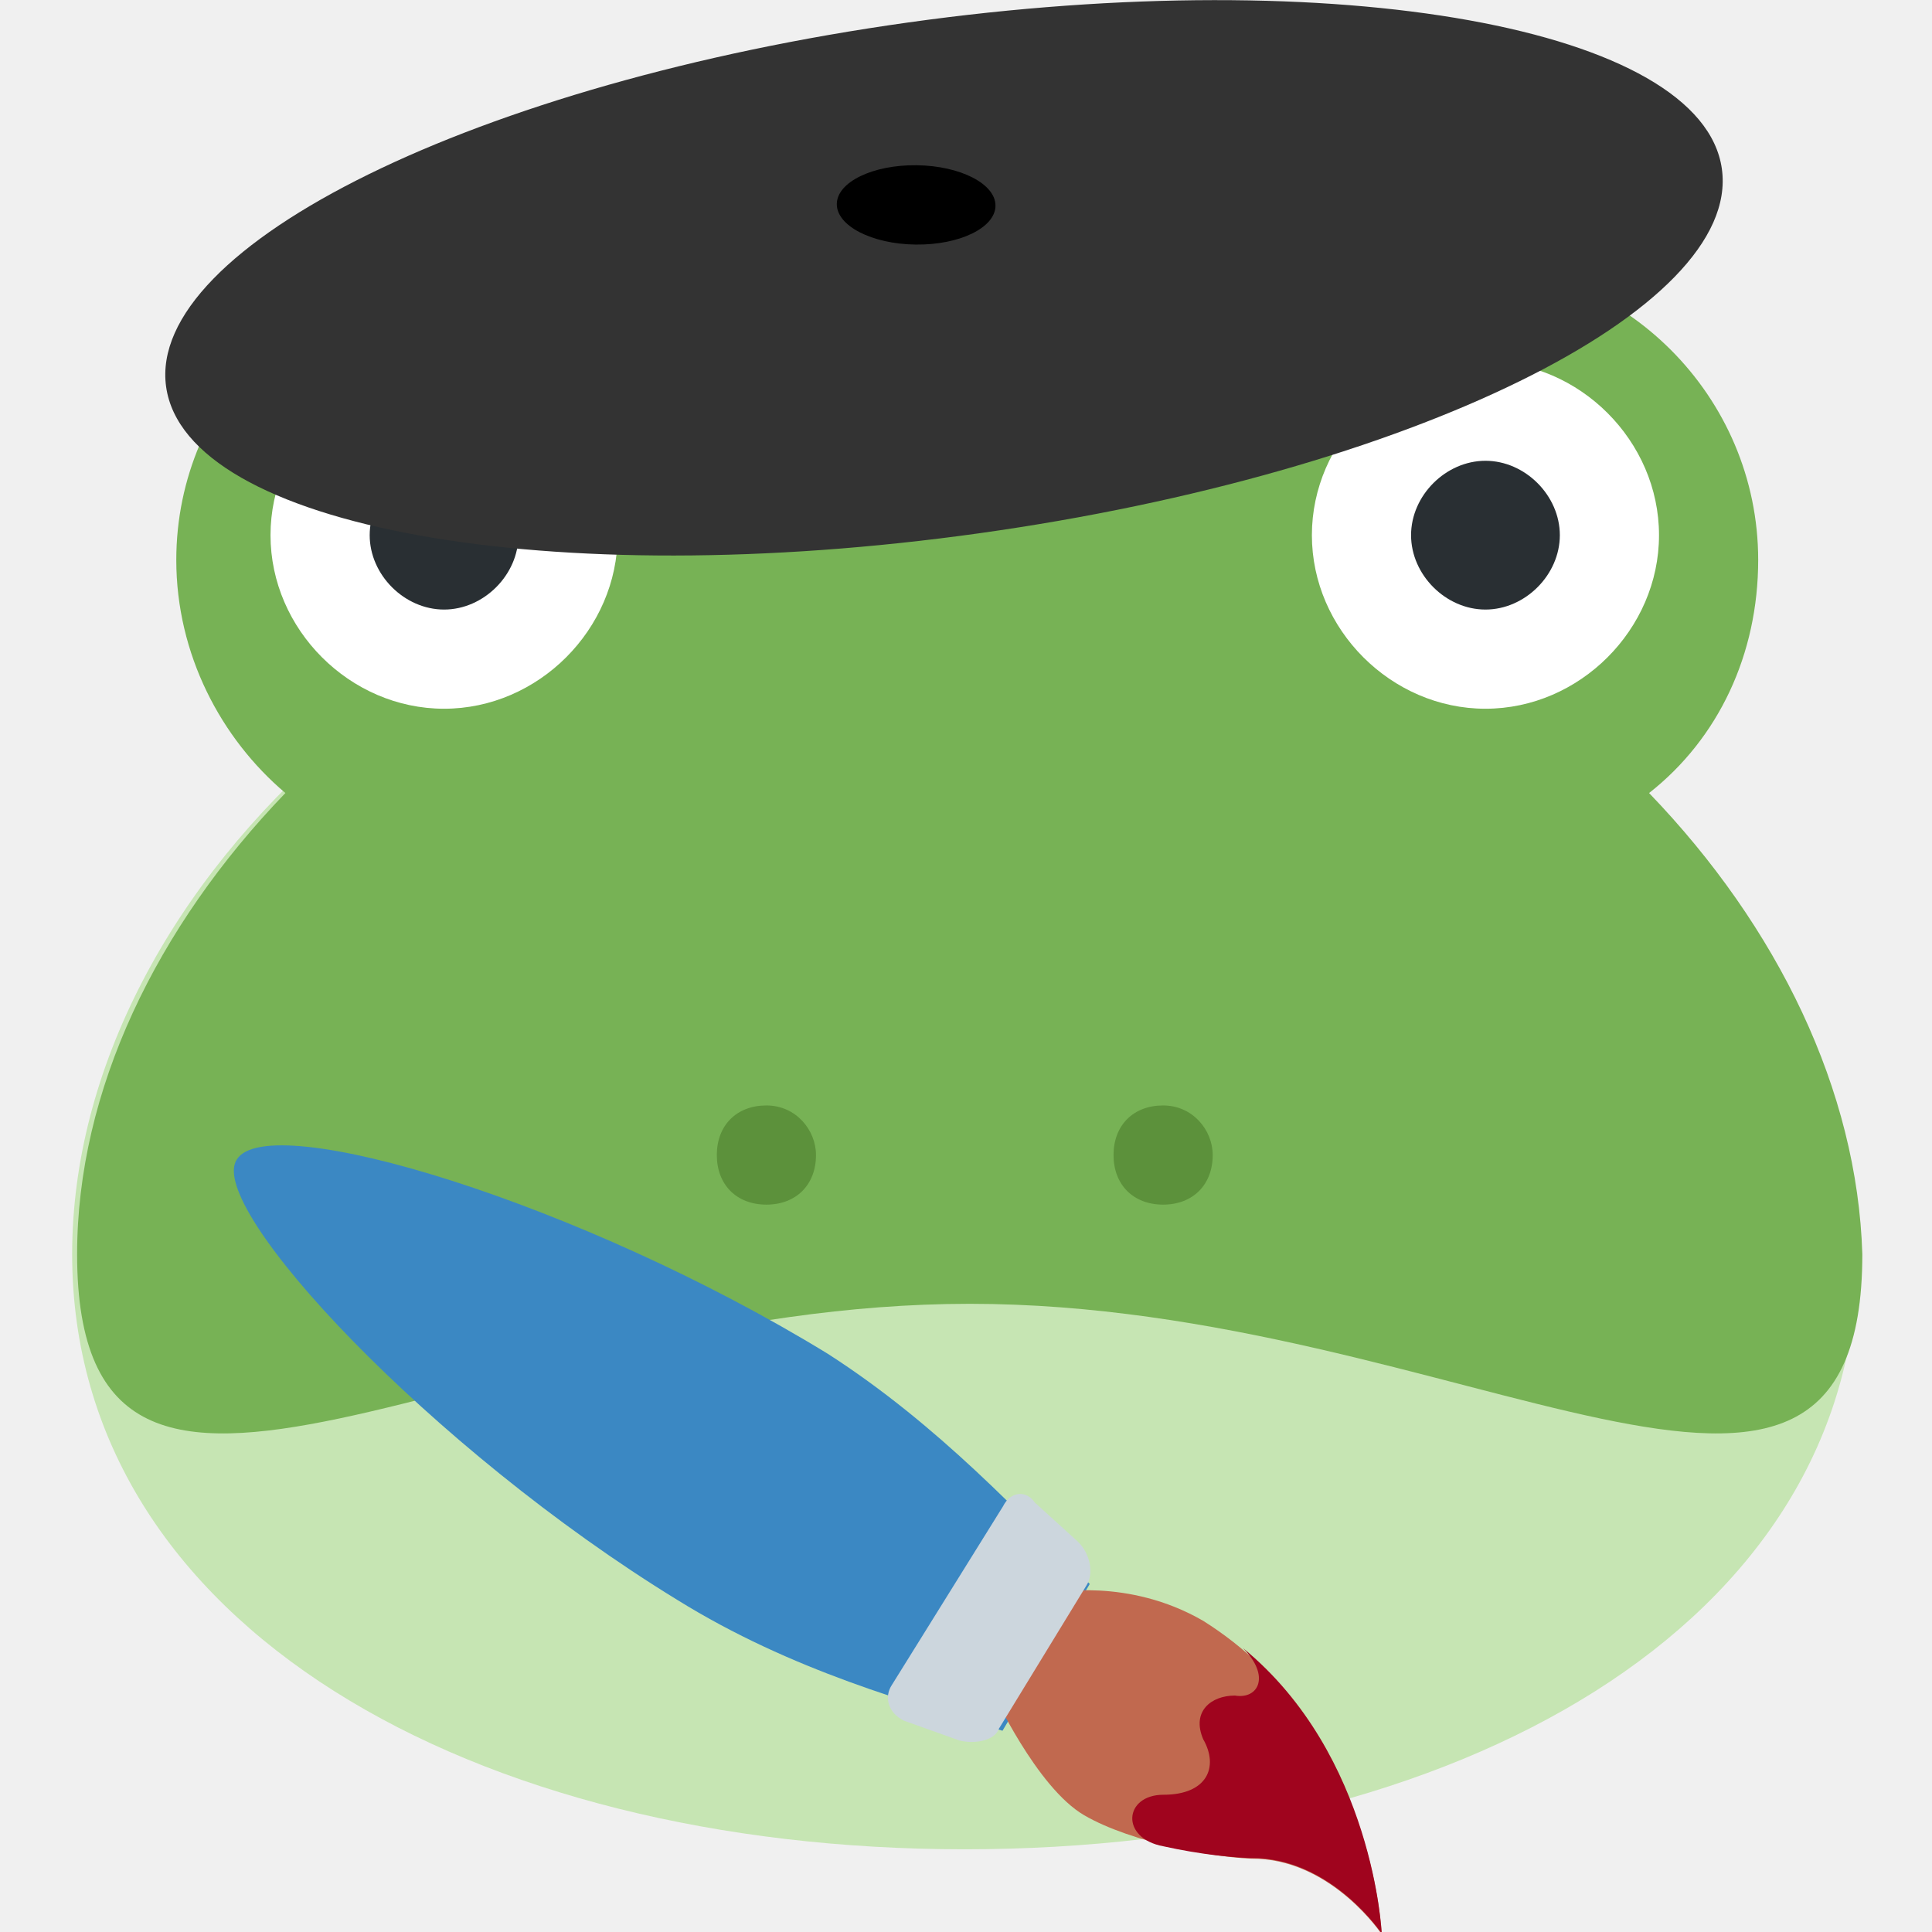
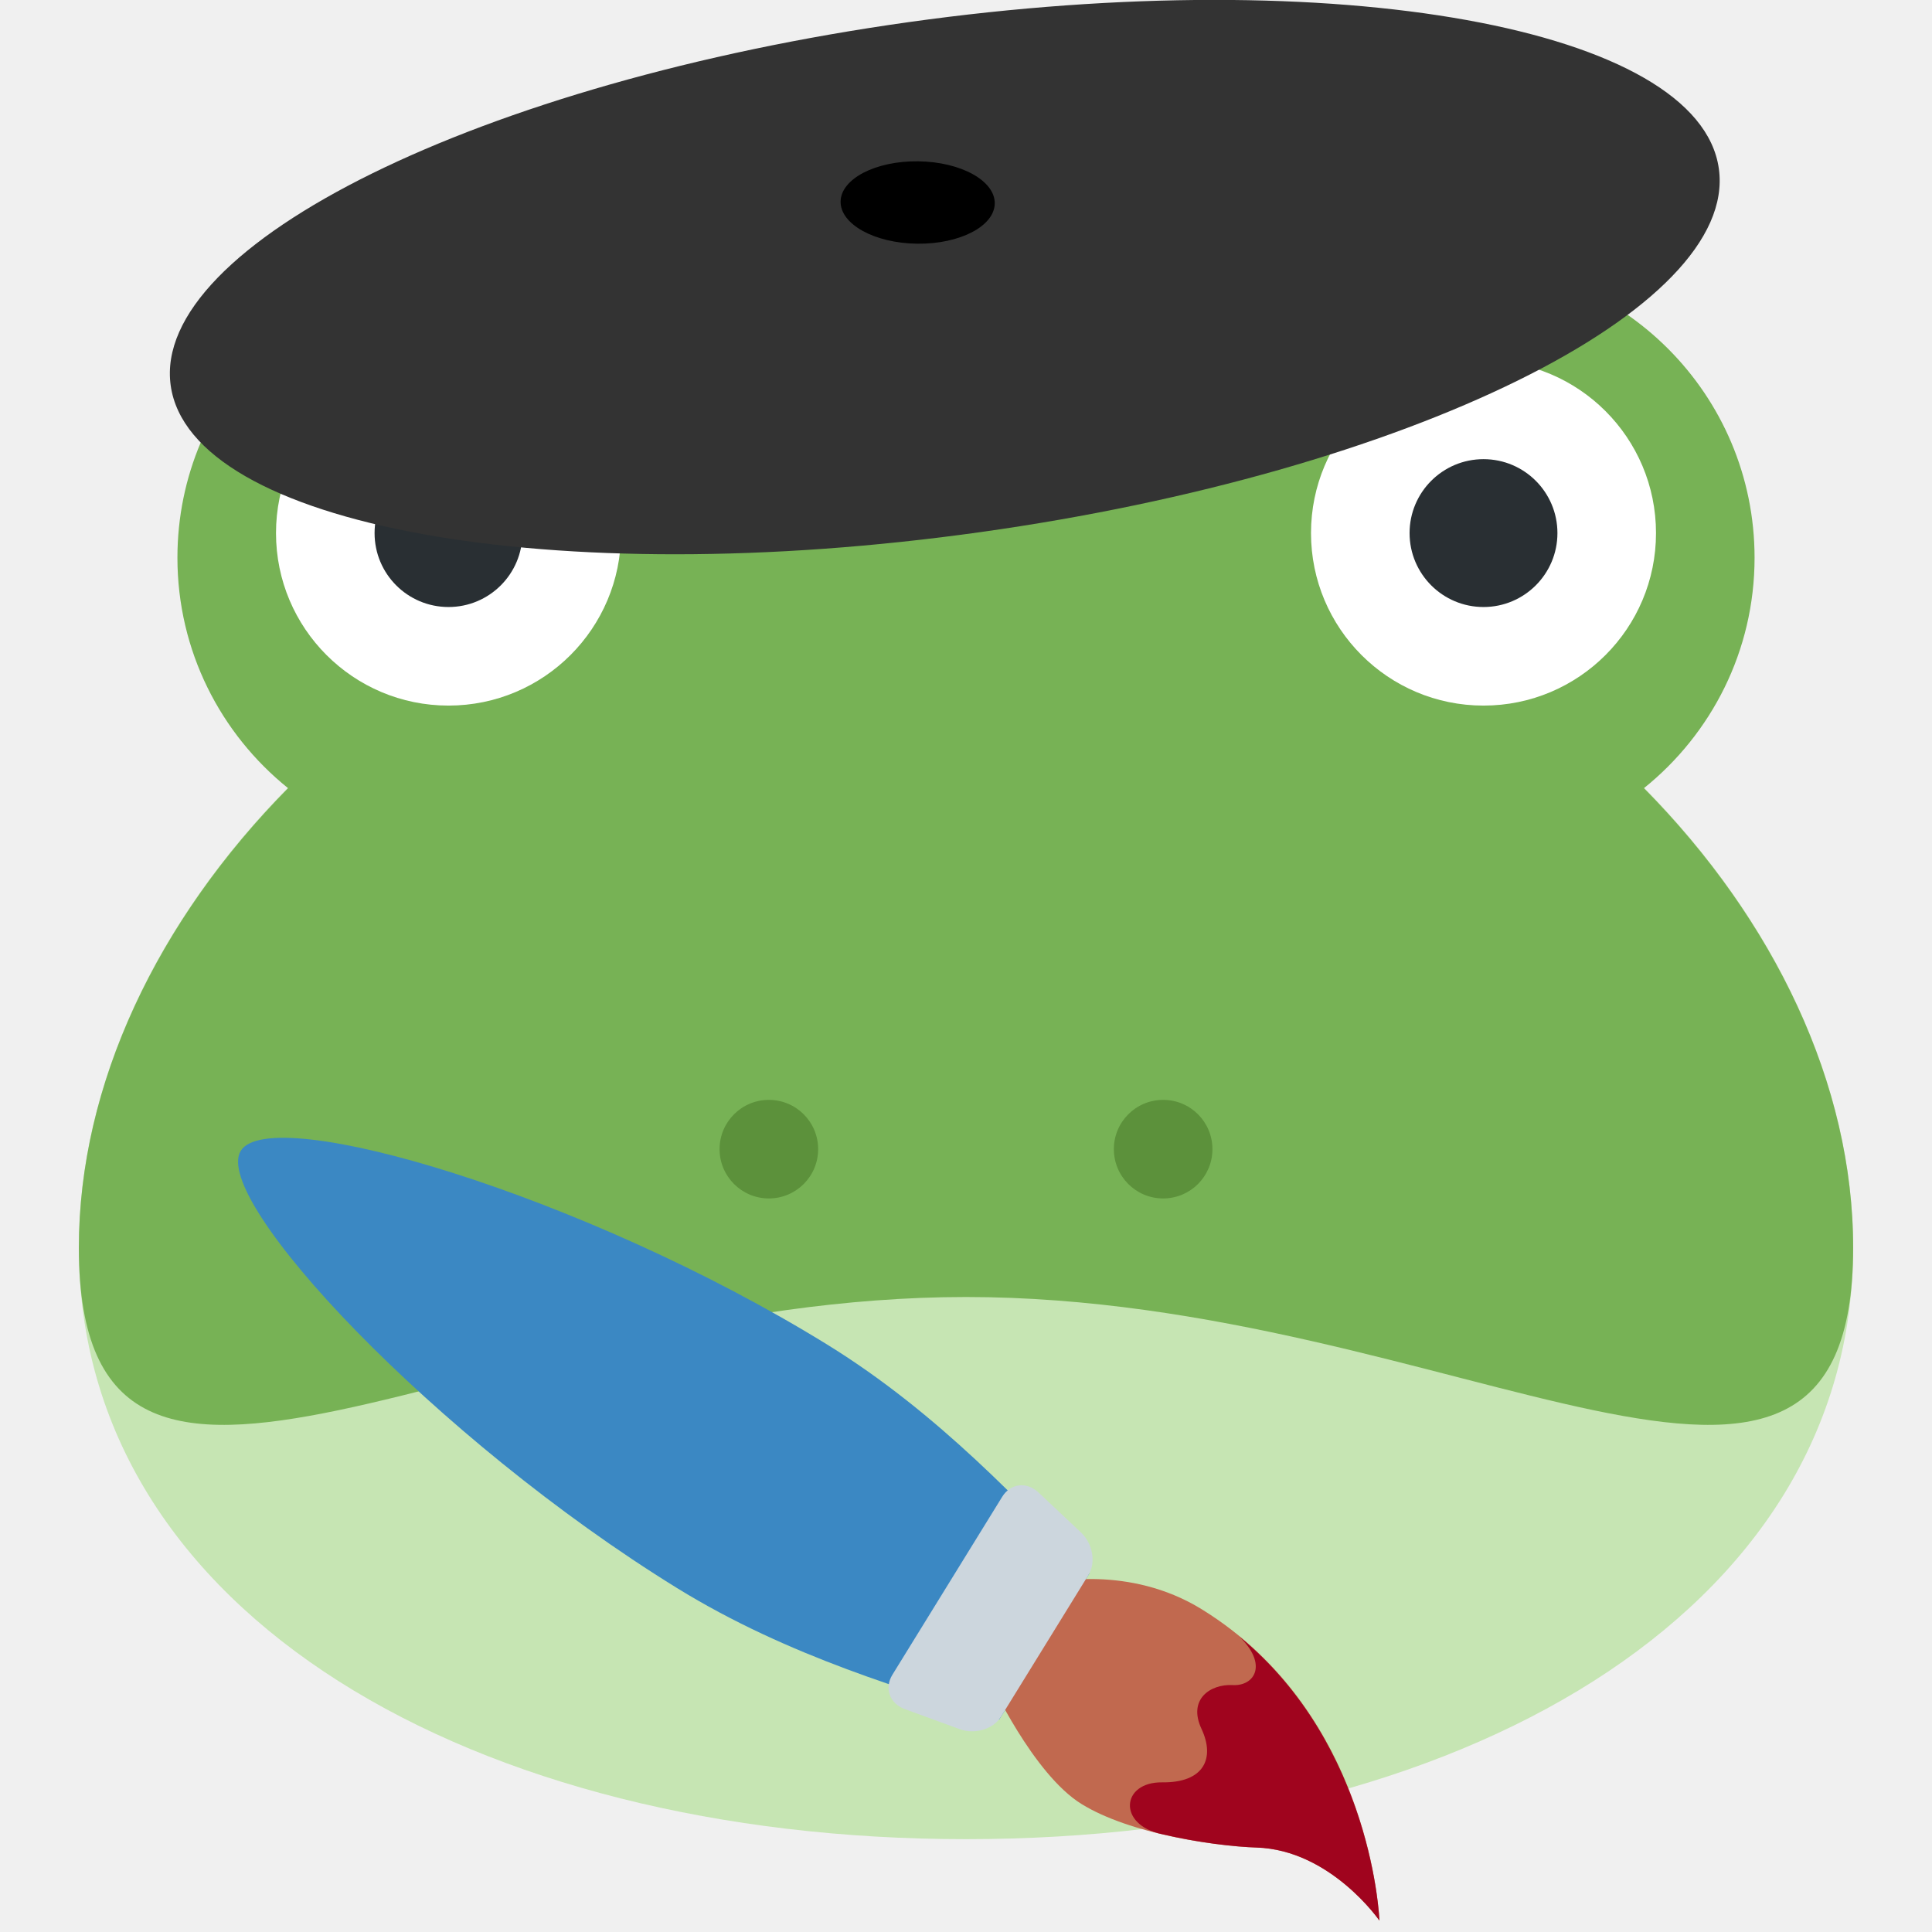
- <svg xmlns="http://www.w3.org/2000/svg" version="1.1" id="svg2" x="0px" y="0px" viewBox="0 0 48.7 48.7" style="enable-background:new 0 0 48.7 48.7;" xml:space="preserve">
-   <style type="text/css">
- 	.st0{fill:#C6E5B3;}
- 	.st1{fill:#77B255;}
- 	.st2{fill:#FFFFFF;}
- 	.st3{fill:#292F33;}
- 	.st4{fill:#5C913B;}
- 	.st5{fill:#3B88C3;}
- 	.st6{fill:#C1694F;}
- 	.st7{fill:#CCD6DD;}
- 	.st8{fill:#A0041E;}
- 	.st9{fill:#333333;}
- </style>
-   <g id="g24" transform="matrix(1.25,0,0,-1.25,39.69375,19.99006)">
-     <path id="path22" class="st0" d="M5.7-9.3c0-7.5-8.1-12-18-12s-18,4.5-18,12s8.1,15,18,15   S5.7-1.9,5.7-9.3" />
-     <path id="path26" class="st1" d="M1.5,0c1.4,1.1,2.2,2.8,2.2,4.7c0,3.3-2.7,6-6,6   c-2.9,0-5.2-2-5.8-4.7c-1.3,0.5-2.7,0.8-4.1,0.8c-1.5,0-2.9-0.3-4.1-0.8c-0.6,2.7-3,4.7-5.9,4.7c-3.3,0-6-2.7-6-6   c0-1.9,0.9-3.6,2.2-4.7c-2.6-2.7-4.2-6-4.2-9.3c0-7.5,8.1-1,18-1c9.9,0,18-6.5,18,1C5.7-6,4.1-2.7,1.5,0" />
-     <g>
-       <path id="path30" class="st2" d="M-19.3,5.2c0-1.9-1.6-3.5-3.5-3.5s-3.5,1.6-3.5,3.5    s1.6,3.5,3.5,3.5S-19.3,7.1-19.3,5.2" />
-       <path id="path34" class="st3" d="M-21.3,5.2c0-0.8-0.7-1.5-1.5-1.5c-0.8,0-1.5,0.7-1.5,1.5    s0.7,1.5,1.5,1.5C-21.9,6.7-21.3,6-21.3,5.2" />
-     </g>
-     <g>
-       <path id="path38" class="st2" d="M1.7,5.2c0-1.9-1.6-3.5-3.5-3.5s-3.5,1.6-3.5,3.5    s1.6,3.5,3.5,3.5S1.7,7.1,1.7,5.2" />
-       <path id="path42" class="st3" d="M-0.3,5.2c0-0.8-0.7-1.5-1.5-1.5s-1.5,0.7-1.5,1.5    s0.7,1.5,1.5,1.5S-0.3,6-0.3,5.2" />
-     </g>
-     <path id="path46" class="st4" d="M-15.3-7.3c0-0.6-0.4-1-1-1s-1,0.4-1,1s0.4,1,1,1   S-15.3-6.8-15.3-7.3" />
-     <path id="path50" class="st4" d="M-7.3-7.3c0-0.6-0.4-1-1-1c-0.6,0-1,0.4-1,1s0.4,1,1,1   C-7.7-6.3-7.3-6.8-7.3-7.3" />
+ <svg xmlns="http://www.w3.org/2000/svg" viewBox="0 0 49 49" xml:space="preserve" version="1.1" id="svg2" width="49" height="49">
+   <defs id="defs6">
+     <clipPath id="clipPath16" clipPathUnits="userSpaceOnUse">
+       <path id="path18" d="M 0,36 H 36 V 0 H 0 Z" />
+     </clipPath>
+     <clipPath id="clipPath16-3" clipPathUnits="userSpaceOnUse">
+       <path id="path18-6" d="M 0,36 H 36 V 0 H 0 Z" />
+     </clipPath>
+   </defs>
+   <g id="g20" transform="matrix(1.25,0,0,-1.25,47.00012,31.64531)">
+     <path d="m 0,0 c 0,-7.456 -8.059,-12 -18,-12 -9.941,0 -18,4.544 -18,12 0,7.456 8.059,15 18,15 C -8.059,15 0,7.456 0,0" style="fill:#c6e5b3;fill-opacity:1;fill-rule:nonzero;stroke:none" id="path22" />
  </g>
-   <g id="g14-3">
-     <g id="g20-5" transform="translate(14.5698,8.3271)">
-       <path id="path22-6" class="st5" d="M12.9,31.6c-1.7-1.7-3.8-4-6.6-5.8C0.1,22-7.8,19.6-8.6,20.9    c-0.8,1.2,4.9,7.3,11.1,11.1c2.9,1.8,5.9,2.6,8.2,3.3L12.9,31.6z" />
-     </g>
-     <g id="g24-2" transform="translate(0.4277,1.2559)">
-       <path id="path26-9" class="st6" d="M34.4,47.5c0,0-0.2-5.2-4.5-7.9c-1.9-1.1-3.8-0.7-3.8-0.7    l-1.5,2.5c0,0,1.1,2.4,2.3,3.1s3.4,1.1,4.4,1.1C33.2,45.7,34.4,47.5,34.4,47.5" />
-     </g>
-     <g id="g28-1" transform="translate(17.8818,10.6719)">
-       <path id="path30-2" class="st7" d="M7.4,27.3l-2.8,4.5c-0.2,0.3-0.1,0.7,0.3,0.9l1.4,0.5    c0.4,0.1,0.9,0,1-0.3l2.2-3.6c0.2-0.3,0.1-0.8-0.2-1.1l-1.1-1C8,26.9,7.6,26.9,7.4,27.3" />
-     </g>
-     <g id="g32-7" transform="translate(11.229,3.7402)">
-       <path id="path34-0" class="st8" d="M20.1,37.8c0.7,0.7,0.4,1.3-0.2,1.2c-0.6,0-1.1,0.4-0.8,1.1    c0.4,0.7,0.1,1.4-1,1.4c-1,0-1.1,1.1,0,1.3c0.9,0.2,1.8,0.3,2.4,0.3c1.9,0.1,3.1,1.9,3.1,1.9S23.4,40.5,20.1,37.8" />
+   <g id="g24" transform="matrix(1.25,0,0,-1.25,41.69375,19.99006)">
+     <path d="m 0,0 c 1.368,1.1 2.245,2.785 2.245,4.676 0,3.313 -2.686,6 -6,6 -2.861,0 -5.25,-2.005 -5.85,-4.685 -1.289,0.483 -2.684,0.758 -4.15,0.758 -1.465,0 -2.861,-0.275 -4.149,-0.758 -0.601,2.68 -2.99,4.685 -5.851,4.685 -3.313,0 -6,-2.687 -6,-6 0,-1.891 0.878,-3.576 2.245,-4.676 -2.645,-2.68 -4.245,-6.009 -4.245,-9.324 0,-7.456 8.059,-1 18,-1 9.942,0 18,-6.456 18,1 C 4.245,-6.009 2.646,-2.68 0,0" style="fill:#77b255;fill-opacity:1;fill-rule:nonzero;stroke:none" id="path26" />
+   </g>
+   <g id="g28" transform="matrix(1.25,0,0,-1.25,15.75013,13.52031)">
+     <path d="M 0,0 C 0,-1.933 -1.567,-3.5 -3.5,-3.5 -5.433,-3.5 -7,-1.933 -7,0 -7,1.933 -5.433,3.5 -3.5,3.5 -1.567,3.5 0,1.933 0,0" style="fill:#ffffff;fill-opacity:1;fill-rule:nonzero;stroke:none" id="path30" />
+   </g>
+   <g id="g32" transform="matrix(1.25,0,0,-1.25,13.25013,13.52031)">
+     <path d="M 0,0 C 0,-0.829 -0.671,-1.5 -1.5,-1.5 -2.329,-1.5 -3,-0.829 -3,0 -3,0.829 -2.329,1.5 -1.5,1.5 -0.671,1.5 0,0.829 0,0" style="fill:#292f33;fill-opacity:1;fill-rule:nonzero;stroke:none" id="path34" />
+   </g>
+   <g id="g36" transform="matrix(1.25,0,0,-1.25,42.00012,13.52031)">
+     <path d="M 0,0 C 0,-1.933 -1.566,-3.5 -3.5,-3.5 -5.434,-3.5 -7,-1.933 -7,0 -7,1.933 -5.434,3.5 -3.5,3.5 -1.566,3.5 0,1.933 0,0" style="fill:#ffffff;fill-opacity:1;fill-rule:nonzero;stroke:none" id="path38" />
+   </g>
+   <g id="g40" transform="matrix(1.25,0,0,-1.25,39.50012,13.52031)">
+     <path d="M 0,0 C 0,-0.829 -0.672,-1.5 -1.5,-1.5 -2.328,-1.5 -3,-0.829 -3,0 -3,0.829 -2.328,1.5 -1.5,1.5 -0.672,1.5 0,0.829 0,0" style="fill:#292f33;fill-opacity:1;fill-rule:nonzero;stroke:none" id="path42" />
+   </g>
+   <g id="g44" transform="matrix(1.25,0,0,-1.25,20.75013,29.14531)">
+     <path d="m 0,0 c 0,-0.553 -0.448,-1 -1,-1 -0.552,0 -1,0.447 -1,1 0,0.553 0.448,1 1,1 0.552,0 1,-0.447 1,-1" style="fill:#5c913b;fill-opacity:1;fill-rule:nonzero;stroke:none" id="path46" />
+   </g>
+   <g id="g48" transform="matrix(1.25,0,0,-1.25,30.75013,29.14531)">
+     <path d="m 0,0 c 0,-0.553 -0.447,-1 -1,-1 -0.553,0 -1,0.447 -1,1 0,0.553 0.447,1 1,1 0.553,0 1,-0.447 1,-1" style="fill:#5c913b;fill-opacity:1;fill-rule:nonzero;stroke:none" id="path50" />
+   </g>
+   <g transform="matrix(-0.1672352,-0.7060675,-0.7060675,0.1672352,35.94378,48.80277)" id="g10-7">
+     <g id="g12-5">
+       <g clip-path="url(#clipPath16-3)" id="g14-3">
+         <g transform="translate(14.5698,8.3271)" id="g20-5">
+           <path id="path22-6" style="fill:#3b88c3;fill-opacity:1;fill-rule:nonzero;stroke:none" d="m 0,0 c 2.814,1.692 6.635,3.807 9.899,7.071 7.03,7.03 12.729,16.971 11.314,18.385 C 19.799,26.87 9.858,21.171 2.829,14.142 -0.436,10.878 -2.55,7.057 -4.243,4.243 Z" />
+         </g>
+         <g transform="translate(0.4277,1.2559)" id="g24-2">
+           <path id="path26-9" style="fill:#c1694f;fill-opacity:1;fill-rule:nonzero;stroke:none" d="m 0,0 c 0,0 7.071,-1.414 12.021,3.536 2.121,2.121 2.121,4.949 2.121,4.949 l -2.829,2.829 c 0,0 -3.535,-0.708 -4.949,-2.122 C 4.95,7.778 3.846,4.96 3.476,3.595 2.799,1.092 0,0 0,0" />
+         </g>
+         <g transform="translate(17.8818,10.6719)" id="g28-1">
+           <path id="path30-2" style="fill:#ccd6dd;fill-opacity:1;fill-rule:nonzero;stroke:none" d="M 0,0 -5.168,5.168 C -5.559,5.559 -6.126,5.494 -6.437,5.023 L -7.561,3.318 C -7.872,2.848 -7.832,2.176 -7.474,1.817 l 4.122,-4.123 c 0.359,-0.358 1.031,-0.397 1.502,-0.087 l 1.705,1.124 C 0.326,-0.958 0.391,-0.391 0,0" />
+         </g>
+         <g transform="translate(11.229,3.7402)" id="g32-7">
+           <path id="path34-0" style="fill:#a0041e;fill-opacity:1;fill-rule:nonzero;stroke:none" d="M 0,0 C -1.191,-0.769 -1.826,-0.128 -1.609,0.609 -1.388,1.36 -1.729,2.257 -2.846,2.023 -3.963,1.79 -4.703,2.377 -4.349,3.791 -4.001,5.184 -5.435,5.654 -6.104,4.226 -6.686,3.065 -7.121,1.866 -7.325,1.11 c -0.677,-2.503 -3.476,-3.594 -3.476,-3.594 0,0 5.988,-1.185 10.801,2.484" />
+         </g>
+       </g>
    </g>
  </g>
-   <g>
-     <ellipse id="path863" transform="matrix(0.9903 -0.1387 0.1387 0.9903 -0.7447 3.3721)" class="st9" cx="23.8" cy="7" rx="19.8" ry="6.5">
- 	</ellipse>
-     <ellipse id="path865" transform="matrix(1.214166e-02 -0.9999 0.9999 1.214166e-02 17.7133 28.2007)" cx="23.1" cy="5.1" rx="1" ry="2">
- 	</ellipse>
-   </g>
+   <ellipse style="fill:#333333;fill-opacity:1;fill-rule:nonzero;stroke:none;stroke-width:0.299;stroke-miterlimit:4;stroke-dasharray:none;stroke-opacity:1" id="path863" transform="rotate(-7.974592)" ry="6.531" rx="19.824" cy="10.284" cx="22.755" />
+   <ellipse style="fill:#000000;fill-opacity:1;fill-rule:nonzero;stroke:none;stroke-width:0.254;stroke-miterlimit:4;stroke-dasharray:none;stroke-opacity:1" id="path865" cx="23.335" cy="4.853" rx="1.955" ry="1.045" transform="rotate(0.6956831)" />
</svg>
